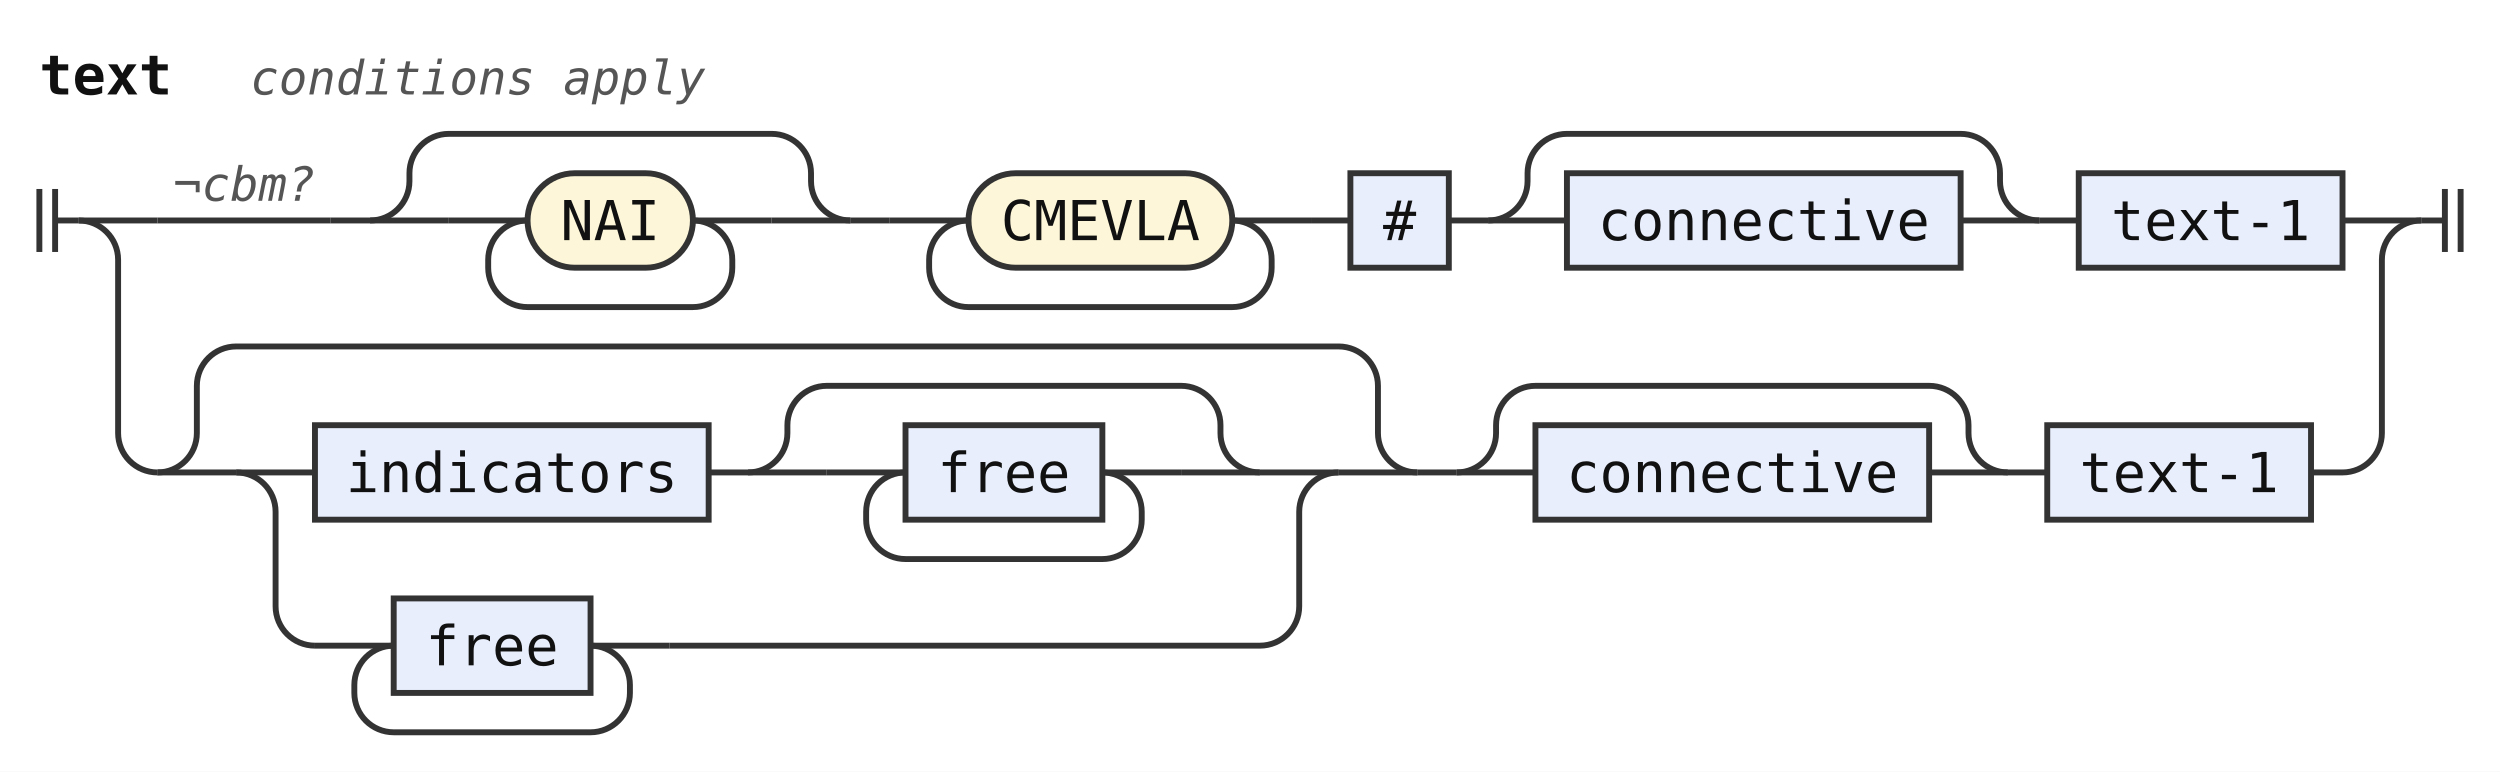
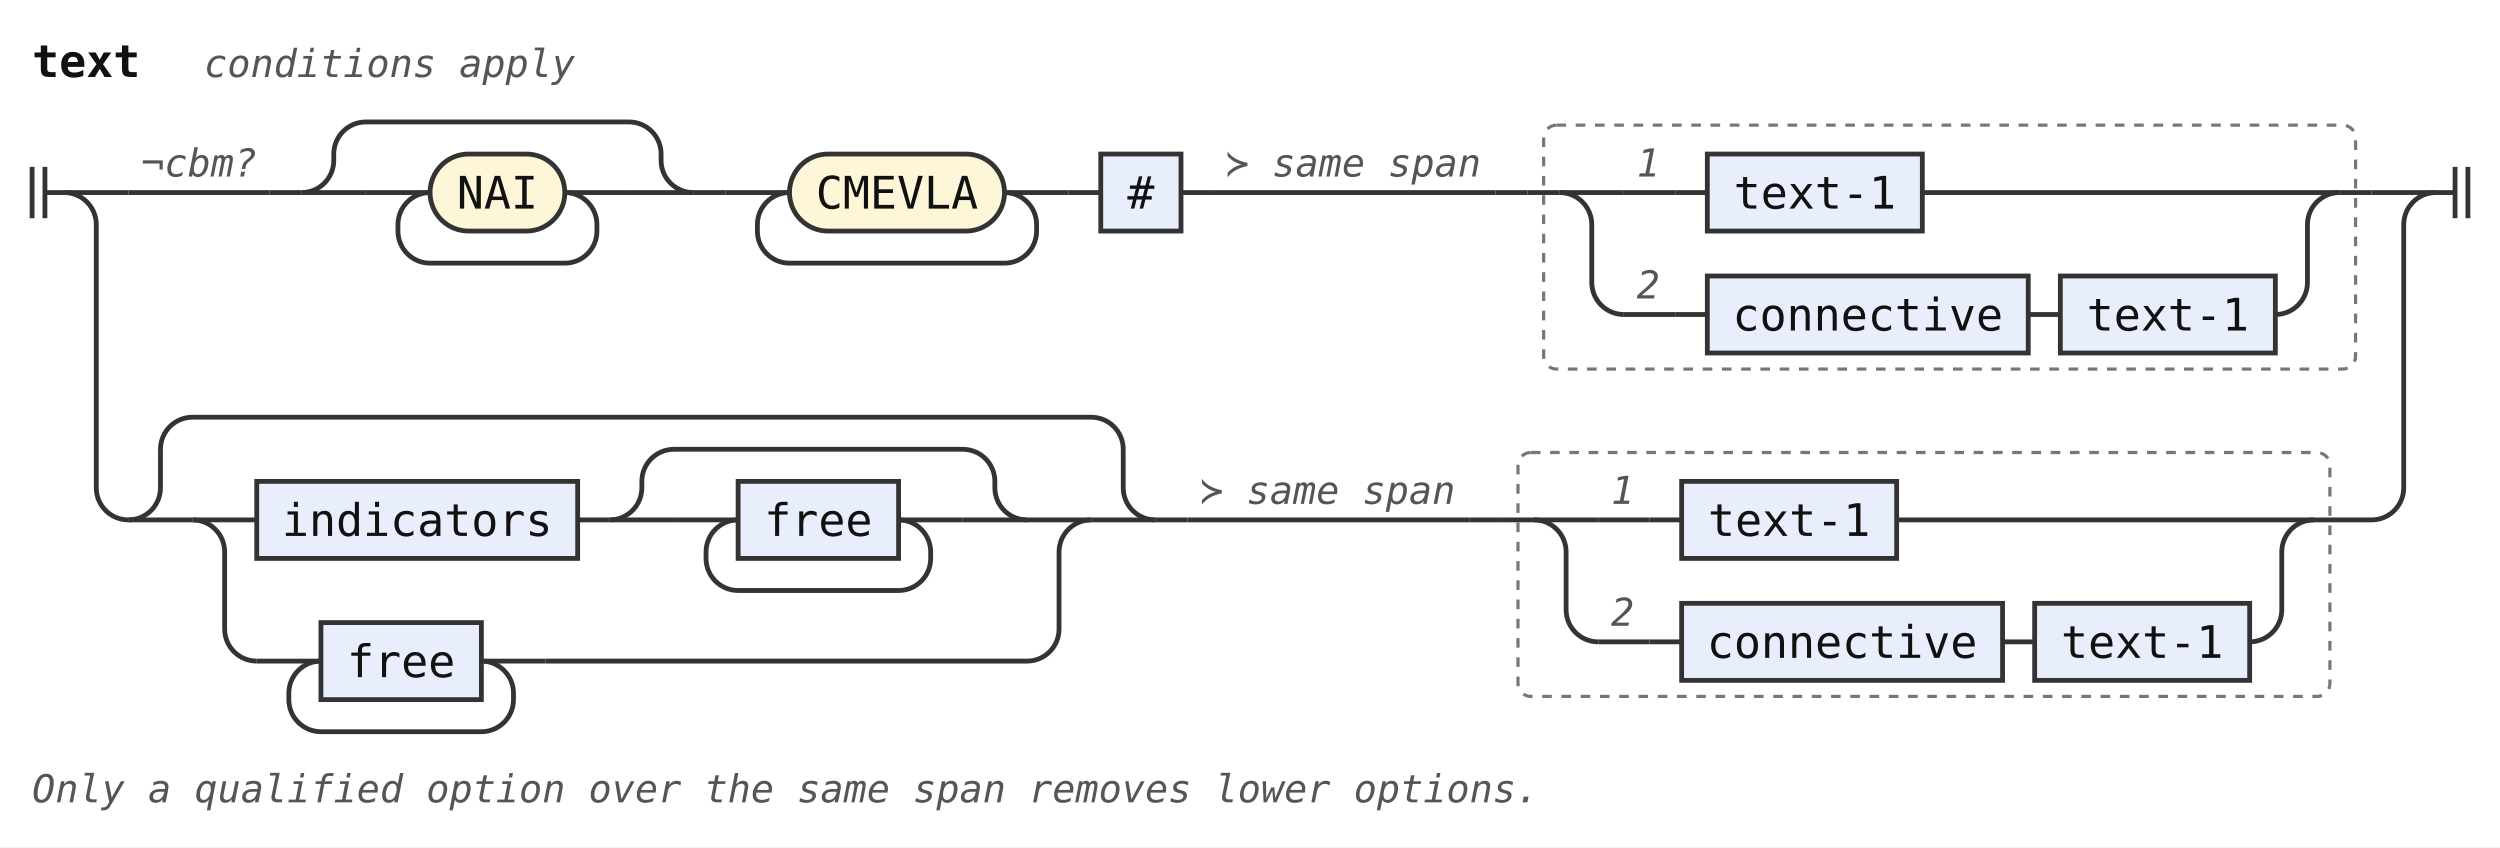
- <svg xmlns="http://www.w3.org/2000/svg" width="635" height="196" viewBox="0 0 635 196" role="img" aria-label="Railroad diagram of the rule text">
-   <style>path{fill:none;stroke:#333;stroke-width:1.5}.rule rect{fill:#e8eefc;stroke:#333;stroke-width:1.5}.terminal rect{fill:#fdf6d8;stroke:#333;stroke-width:1.5}text{font-family:ui-monospace,SFMono-Regular,Menlo,Consolas,"DejaVu Sans Mono","Liberation Mono",monospace;font-size:14px;fill:#111;text-anchor:middle}text.label{font-size:12px;font-style:italic;fill:#555;text-anchor:start}text.title{font-weight:bold;text-anchor:start}</style>
+ <svg xmlns="http://www.w3.org/2000/svg" width="779" height="264" viewBox="0 0 779 264" role="img" aria-label="Railroad diagram of the rule text">
+   <style>path{fill:none;stroke:#333;stroke-width:1.5}.rule rect{fill:#e8eefc;stroke:#333;stroke-width:1.5}.terminal rect{fill:#fdf6d8;stroke:#333;stroke-width:1.5}text{font-family:ui-monospace,SFMono-Regular,Menlo,Consolas,"DejaVu Sans Mono","Liberation Mono",monospace;font-size:14px;fill:#111;text-anchor:middle}text.label{font-size:12px;font-style:italic;fill:#555;text-anchor:start}text.title{font-weight:bold;text-anchor:start}.rank-frame{fill:none;stroke:#777;stroke-width:1;stroke-dasharray:3 3}</style>
  <rect width="100%" height="100%" fill="#fff" />
  <text class="title" x="10" y="24" textLength="33.6" lengthAdjust="spacingAndGlyphs">text</text>
  <text class="label" x="63.6" y="24" textLength="115.2" lengthAdjust="spacingAndGlyphs">conditions apply</text>
-   <path d="M10 48v16m4 -16v16M14 56h6" />
-   <path d="M20 56h20" />
-   <path d="M40 56h44" />
-   <text class="label" x="44" y="51" textLength="36" lengthAdjust="spacingAndGlyphs">¬cbm?</text>
-   <path d="M84 56h10" />
-   <path d="M94 56h20" />
-   <path d="M114 56h20" />
+   <path d="M10 52v16m4 -16v16M14 60h6" />
+   <path d="M20 60h20" />
+   <path d="M40 60h44" />
+   <text class="label" x="44" y="55" textLength="36" lengthAdjust="spacingAndGlyphs">¬cbm?</text>
+   <path d="M84 60h10" />
+   <path d="M94 60h20" />
+   <path d="M114 60h20" />
  <g class="terminal">
-     <rect x="134" y="44" width="42" height="24" rx="12" />
-     <text x="155" y="61" textLength="25.2" lengthAdjust="spacingAndGlyphs">NAI</text>
+     <rect x="134" y="48" width="42" height="24" rx="12" />
+     <text x="155" y="65" textLength="25.2" lengthAdjust="spacingAndGlyphs">NAI</text>
  </g>
-   <path d="M176 56H196" />
-   <path d="M176 56a10 10 0 0 1 10 10V68a10 10 0 0 1 -10 10H134a10 10 0 0 1 -10 -10V66a10 10 0 0 1 10 -10" />
-   <path d="M196 56H216" />
-   <path d="M94 56a10 10 0 0 0 10 -10V44a10 10 0 0 1 10 -10H196a10 10 0 0 1 10 10V46a10 10 0 0 0 10 10" />
-   <path d="M216 56h10" />
-   <path d="M226 56h20" />
+   <path d="M176 60H196" />
+   <path d="M176 60a10 10 0 0 1 10 10V72a10 10 0 0 1 -10 10H134a10 10 0 0 1 -10 -10V70a10 10 0 0 1 10 -10" />
+   <path d="M196 60H216" />
+   <path d="M94 60a10 10 0 0 0 10 -10V48a10 10 0 0 1 10 -10H196a10 10 0 0 1 10 10V50a10 10 0 0 0 10 10" />
+   <path d="M216 60h10" />
+   <path d="M226 60h20" />
  <g class="terminal">
-     <rect x="246" y="44" width="67" height="24" rx="12" />
-     <text x="279.5" y="61" textLength="50.4" lengthAdjust="spacingAndGlyphs">CMEVLA</text>
+     <rect x="246" y="48" width="67" height="24" rx="12" />
+     <text x="279.5" y="65" textLength="50.4" lengthAdjust="spacingAndGlyphs">CMEVLA</text>
  </g>
-   <path d="M313 56H333" />
-   <path d="M313 56a10 10 0 0 1 10 10V68a10 10 0 0 1 -10 10H246a10 10 0 0 1 -10 -10V66a10 10 0 0 1 10 -10" />
-   <path d="M333 56h10" />
+   <path d="M313 60H333" />
+   <path d="M313 60a10 10 0 0 1 10 10V72a10 10 0 0 1 -10 10H246a10 10 0 0 1 -10 -10V70a10 10 0 0 1 10 -10" />
+   <path d="M333 60h10" />
  <g class="rule">
-     <rect x="343" y="44" width="25" height="24" rx="0" />
-     <text x="355.5" y="61" textLength="8.4" lengthAdjust="spacingAndGlyphs">#</text>
+     <rect x="343" y="48" width="25" height="24" rx="0" />
+     <text x="355.5" y="65" textLength="8.4" lengthAdjust="spacingAndGlyphs">#</text>
  </g>
-   <path d="M368 56h10" />
-   <path d="M378 56h20" />
+   <path d="M368 60h10" />
+   <path d="M378 60h88" />
+   <text class="label" x="382" y="55" textLength="79.2" lengthAdjust="spacingAndGlyphs">≻ same span</text>
+   <path d="M466 60h10" />
+   <g class="ranked-choice">
+     <rect class="rank-frame" x="481" y="39" width="253" height="76" rx="4" />
+     <path d="M476 60h10" />
+     <path d="M486 60h20" />
+     <path d="M506 60h16" />
+     <text class="label" x="510" y="55" textLength="7.2" lengthAdjust="spacingAndGlyphs">1</text>
+     <path d="M522 60h10" />
+     <g class="rule">
+       <rect x="532" y="48" width="67" height="24" rx="0" />
+       <text x="565.5" y="65" textLength="50.4" lengthAdjust="spacingAndGlyphs">text-1</text>
+     </g>
+     <path d="M599 60H729" />
+     <path d="M486 60a10 10 0 0 1 10 10V88a10 10 0 0 0 10 10" />
+     <path d="M506 98h16" />
+     <text class="label" x="510" y="93" textLength="7.2" lengthAdjust="spacingAndGlyphs">2</text>
+     <path d="M522 98h10" />
+     <g class="rule">
+       <rect x="532" y="86" width="100" height="24" rx="0" />
+       <text x="582" y="103" textLength="84" lengthAdjust="spacingAndGlyphs">connective</text>
+     </g>
+     <path d="M632 98h10" />
+     <g class="rule">
+       <rect x="642" y="86" width="67" height="24" rx="0" />
+       <text x="675.5" y="103" textLength="50.4" lengthAdjust="spacingAndGlyphs">text-1</text>
+     </g>
+     <path d="M709 98H709a10 10 0 0 0 10 -10V70a10 10 0 0 1 10 -10" />
+     <path d="M729 60h10" />
+   </g>
+   <path d="M739 60H759" />
+   <path d="M20 60a10 10 0 0 1 10 10V152a10 10 0 0 0 10 10" />
+   <path d="M40 162h20" />
+   <path d="M60 162h20" />
  <g class="rule">
-     <rect x="398" y="44" width="100" height="24" rx="0" />
-     <text x="448" y="61" textLength="84" lengthAdjust="spacingAndGlyphs">connective</text>
+     <rect x="80" y="150" width="100" height="24" rx="0" />
+     <text x="130" y="167" textLength="84" lengthAdjust="spacingAndGlyphs">indicators</text>
  </g>
-   <path d="M498 56H518" />
-   <path d="M378 56a10 10 0 0 0 10 -10V44a10 10 0 0 1 10 -10H498a10 10 0 0 1 10 10V46a10 10 0 0 0 10 10" />
-   <path d="M518 56h10" />
+   <path d="M180 162h10" />
+   <path d="M190 162h20" />
+   <path d="M210 162h20" />
  <g class="rule">
-     <rect x="528" y="44" width="67" height="24" rx="0" />
-     <text x="561.5" y="61" textLength="50.4" lengthAdjust="spacingAndGlyphs">text-1</text>
+     <rect x="230" y="150" width="50" height="24" rx="0" />
+     <text x="255" y="167" textLength="33.6" lengthAdjust="spacingAndGlyphs">free</text>
  </g>
-   <path d="M595 56H615" />
-   <path d="M20 56a10 10 0 0 1 10 10V110a10 10 0 0 0 10 10" />
-   <path d="M40 120h20" />
-   <path d="M60 120h20" />
+   <path d="M280 162H300" />
+   <path d="M280 162a10 10 0 0 1 10 10V174a10 10 0 0 1 -10 10H230a10 10 0 0 1 -10 -10V172a10 10 0 0 1 10 -10" />
+   <path d="M300 162H320" />
+   <path d="M190 162a10 10 0 0 0 10 -10V150a10 10 0 0 1 10 -10H300a10 10 0 0 1 10 10V152a10 10 0 0 0 10 10" />
+   <path d="M320 162H340" />
+   <path d="M60 162a10 10 0 0 1 10 10V196a10 10 0 0 0 10 10" />
+   <path d="M80 206h20" />
  <g class="rule">
-     <rect x="80" y="108" width="100" height="24" rx="0" />
-     <text x="130" y="125" textLength="84" lengthAdjust="spacingAndGlyphs">indicators</text>
+     <rect x="100" y="194" width="50" height="24" rx="0" />
+     <text x="125" y="211" textLength="33.6" lengthAdjust="spacingAndGlyphs">free</text>
  </g>
-   <path d="M180 120h10" />
-   <path d="M190 120h20" />
-   <path d="M210 120h20" />
-   <g class="rule">
-     <rect x="230" y="108" width="50" height="24" rx="0" />
-     <text x="255" y="125" textLength="33.6" lengthAdjust="spacingAndGlyphs">free</text>
+   <path d="M150 206H170" />
+   <path d="M150 206a10 10 0 0 1 10 10V218a10 10 0 0 1 -10 10H100a10 10 0 0 1 -10 -10V216a10 10 0 0 1 10 -10" />
+   <path d="M170 206H320a10 10 0 0 0 10 -10V172a10 10 0 0 1 10 -10" />
+   <path d="M340 162H360" />
+   <path d="M40 162a10 10 0 0 0 10 -10V140a10 10 0 0 1 10 -10H340a10 10 0 0 1 10 10V152a10 10 0 0 0 10 10" />
+   <path d="M360 162h10" />
+   <path d="M370 162h88" />
+   <text class="label" x="374" y="157" textLength="79.2" lengthAdjust="spacingAndGlyphs">≻ same span</text>
+   <path d="M458 162h10" />
+   <g class="ranked-choice">
+     <rect class="rank-frame" x="473" y="141" width="253" height="76" rx="4" />
+     <path d="M468 162h10" />
+     <path d="M478 162h20" />
+     <path d="M498 162h16" />
+     <text class="label" x="502" y="157" textLength="7.2" lengthAdjust="spacingAndGlyphs">1</text>
+     <path d="M514 162h10" />
+     <g class="rule">
+       <rect x="524" y="150" width="67" height="24" rx="0" />
+       <text x="557.5" y="167" textLength="50.4" lengthAdjust="spacingAndGlyphs">text-1</text>
+     </g>
+     <path d="M591 162H721" />
+     <path d="M478 162a10 10 0 0 1 10 10V190a10 10 0 0 0 10 10" />
+     <path d="M498 200h16" />
+     <text class="label" x="502" y="195" textLength="7.2" lengthAdjust="spacingAndGlyphs">2</text>
+     <path d="M514 200h10" />
+     <g class="rule">
+       <rect x="524" y="188" width="100" height="24" rx="0" />
+       <text x="574" y="205" textLength="84" lengthAdjust="spacingAndGlyphs">connective</text>
+     </g>
+     <path d="M624 200h10" />
+     <g class="rule">
+       <rect x="634" y="188" width="67" height="24" rx="0" />
+       <text x="667.5" y="205" textLength="50.4" lengthAdjust="spacingAndGlyphs">text-1</text>
+     </g>
+     <path d="M701 200H701a10 10 0 0 0 10 -10V172a10 10 0 0 1 10 -10" />
+     <path d="M721 162h10" />
  </g>
-   <path d="M280 120H300" />
-   <path d="M280 120a10 10 0 0 1 10 10V132a10 10 0 0 1 -10 10H230a10 10 0 0 1 -10 -10V130a10 10 0 0 1 10 -10" />
-   <path d="M300 120H320" />
-   <path d="M190 120a10 10 0 0 0 10 -10V108a10 10 0 0 1 10 -10H300a10 10 0 0 1 10 10V110a10 10 0 0 0 10 10" />
-   <path d="M320 120H340" />
-   <path d="M60 120a10 10 0 0 1 10 10V154a10 10 0 0 0 10 10" />
-   <path d="M80 164h20" />
-   <g class="rule">
-     <rect x="100" y="152" width="50" height="24" rx="0" />
-     <text x="125" y="169" textLength="33.6" lengthAdjust="spacingAndGlyphs">free</text>
-   </g>
-   <path d="M150 164H170" />
-   <path d="M150 164a10 10 0 0 1 10 10V176a10 10 0 0 1 -10 10H100a10 10 0 0 1 -10 -10V174a10 10 0 0 1 10 -10" />
-   <path d="M170 164H320a10 10 0 0 0 10 -10V130a10 10 0 0 1 10 -10" />
-   <path d="M340 120H360" />
-   <path d="M40 120a10 10 0 0 0 10 -10V98a10 10 0 0 1 10 -10H340a10 10 0 0 1 10 10V110a10 10 0 0 0 10 10" />
-   <path d="M360 120h10" />
-   <path d="M370 120h20" />
-   <g class="rule">
-     <rect x="390" y="108" width="100" height="24" rx="0" />
-     <text x="440" y="125" textLength="84" lengthAdjust="spacingAndGlyphs">connective</text>
-   </g>
-   <path d="M490 120H510" />
-   <path d="M370 120a10 10 0 0 0 10 -10V108a10 10 0 0 1 10 -10H490a10 10 0 0 1 10 10V110a10 10 0 0 0 10 10" />
-   <path d="M510 120h10" />
-   <g class="rule">
-     <rect x="520" y="108" width="67" height="24" rx="0" />
-     <text x="553.5" y="125" textLength="50.4" lengthAdjust="spacingAndGlyphs">text-1</text>
-   </g>
-   <path d="M587 120H595a10 10 0 0 0 10 -10V66a10 10 0 0 1 10 -10" />
-   <path d="M615 56h6m0 -8v16m4 -16v16" />
+   <path d="M731 162H739a10 10 0 0 0 10 -10V70a10 10 0 0 1 10 -10" />
+   <path d="M759 60h6m0 -8v16m4 -16v16" />
+   <text class="label" x="10" y="250" textLength="468" lengthAdjust="spacingAndGlyphs">Only a qualified option over the same span removes lower options.</text>
</svg>
